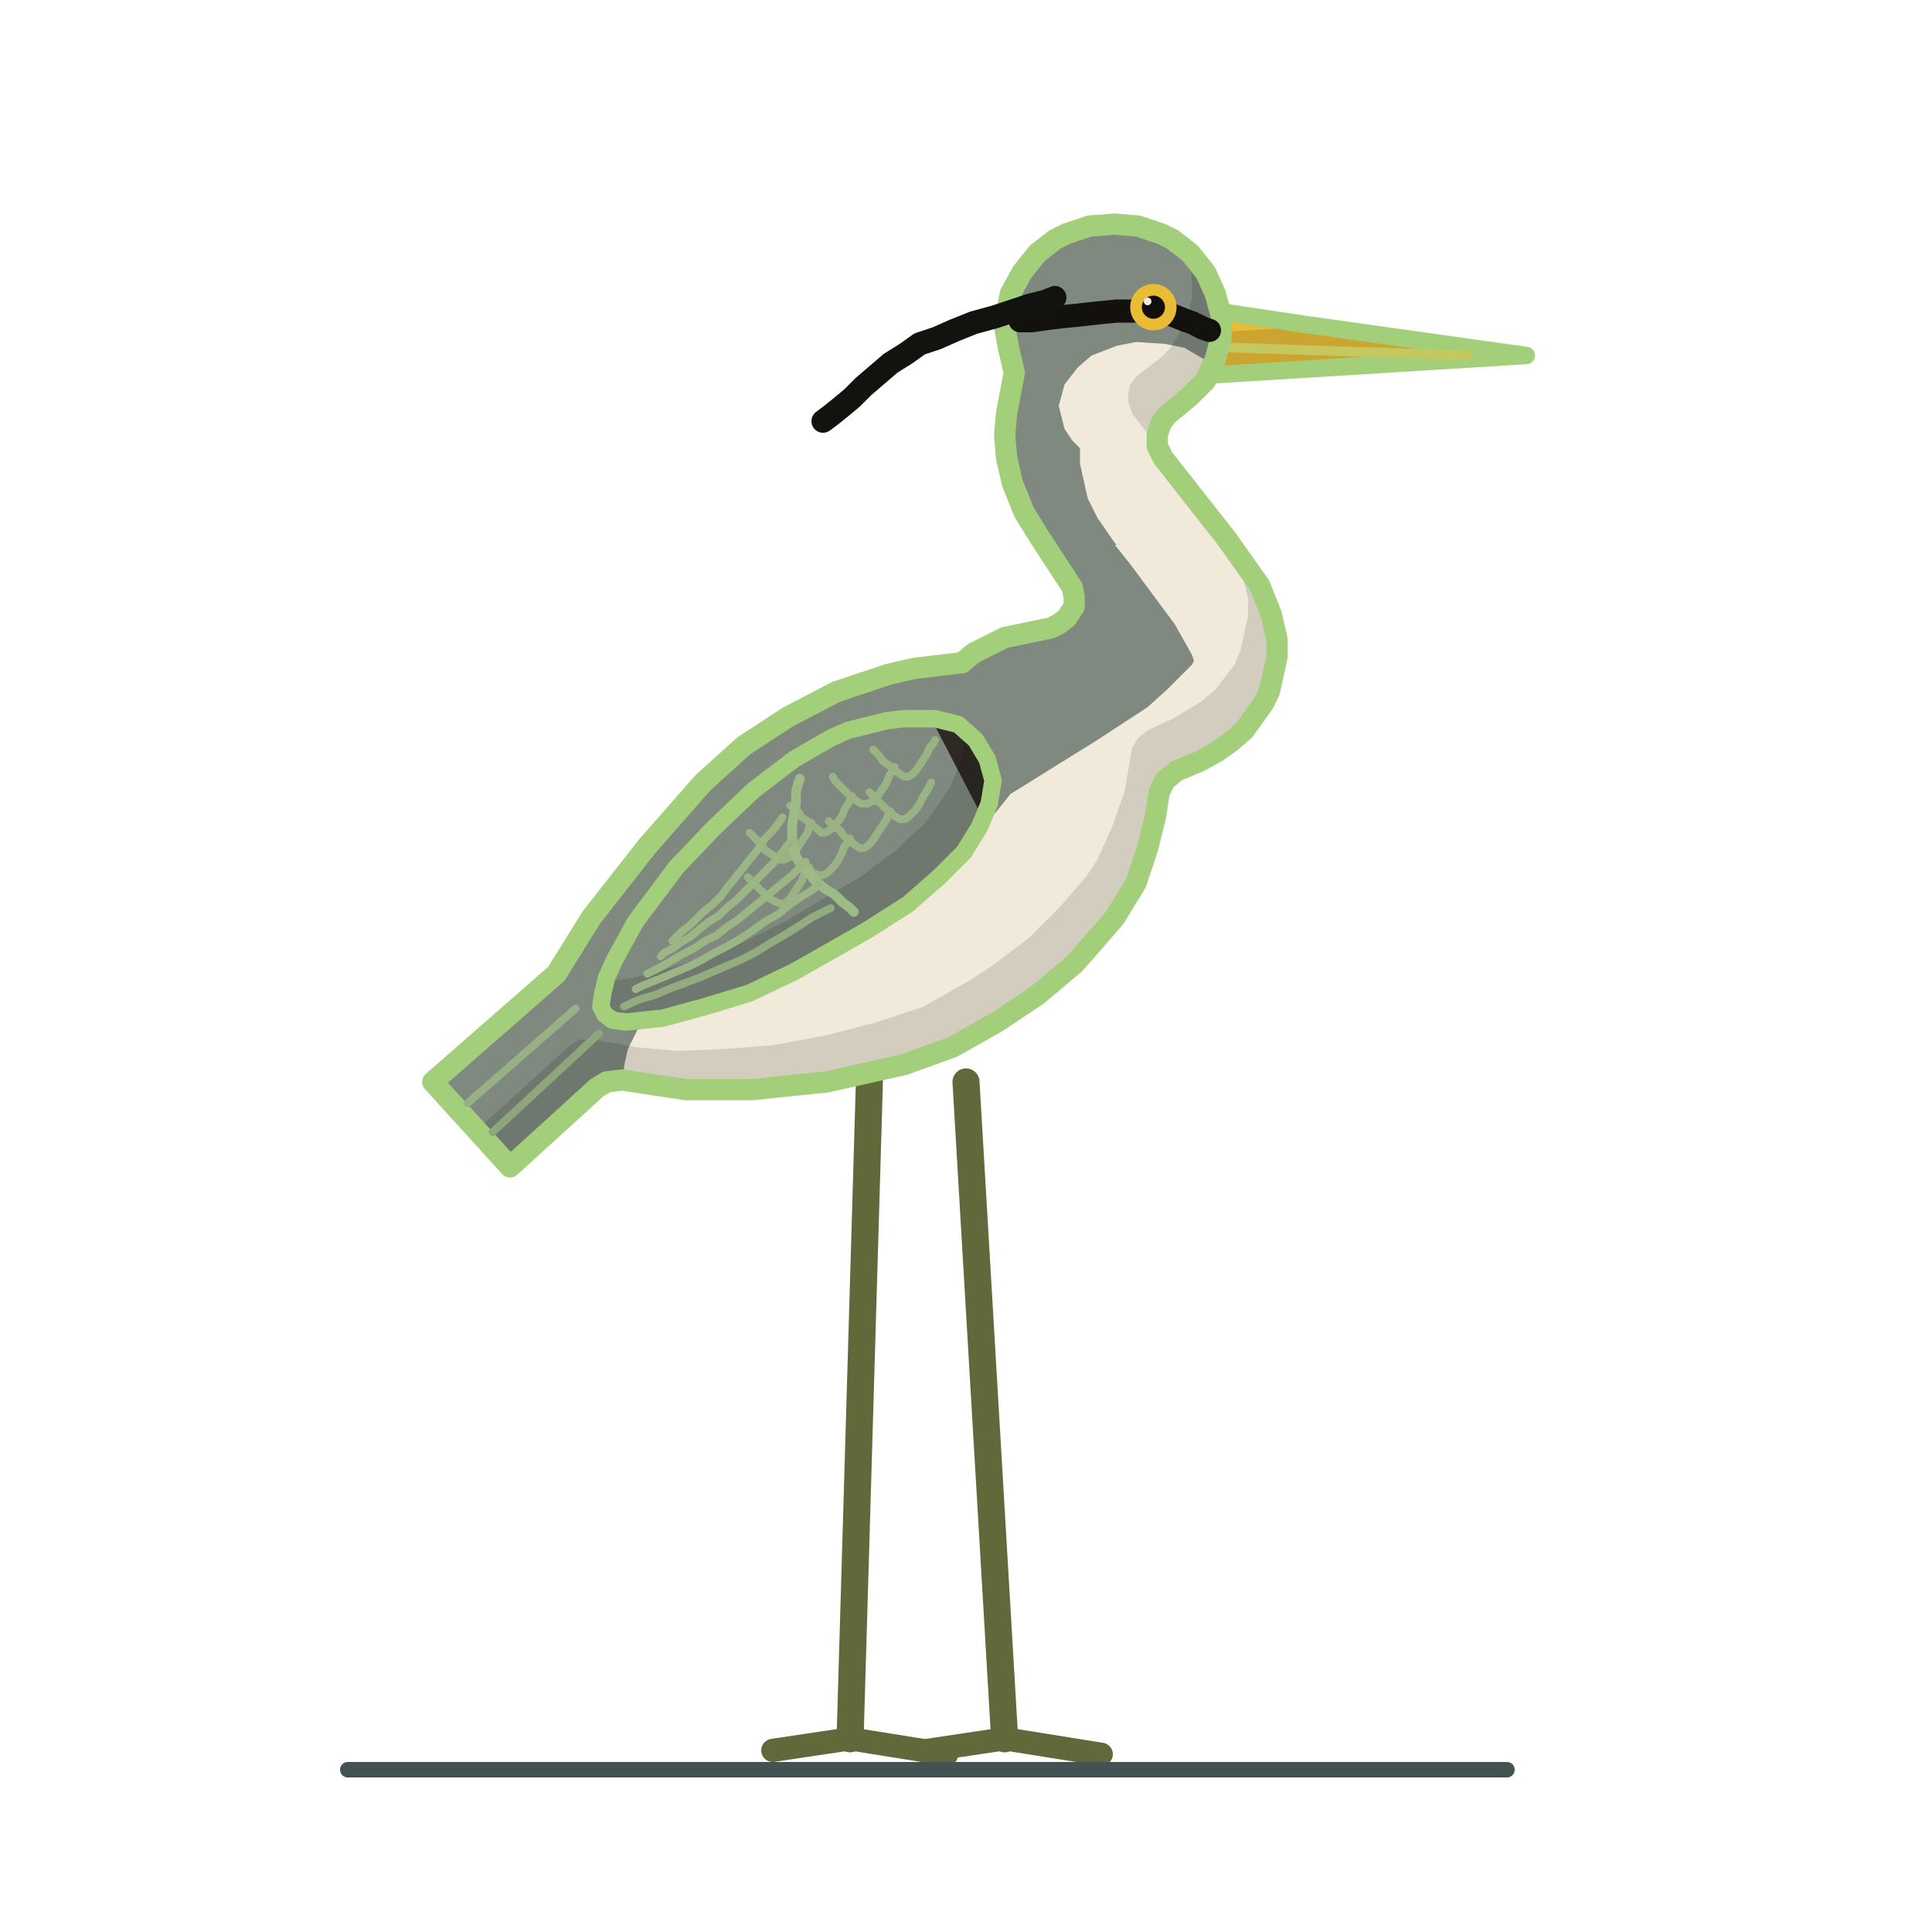
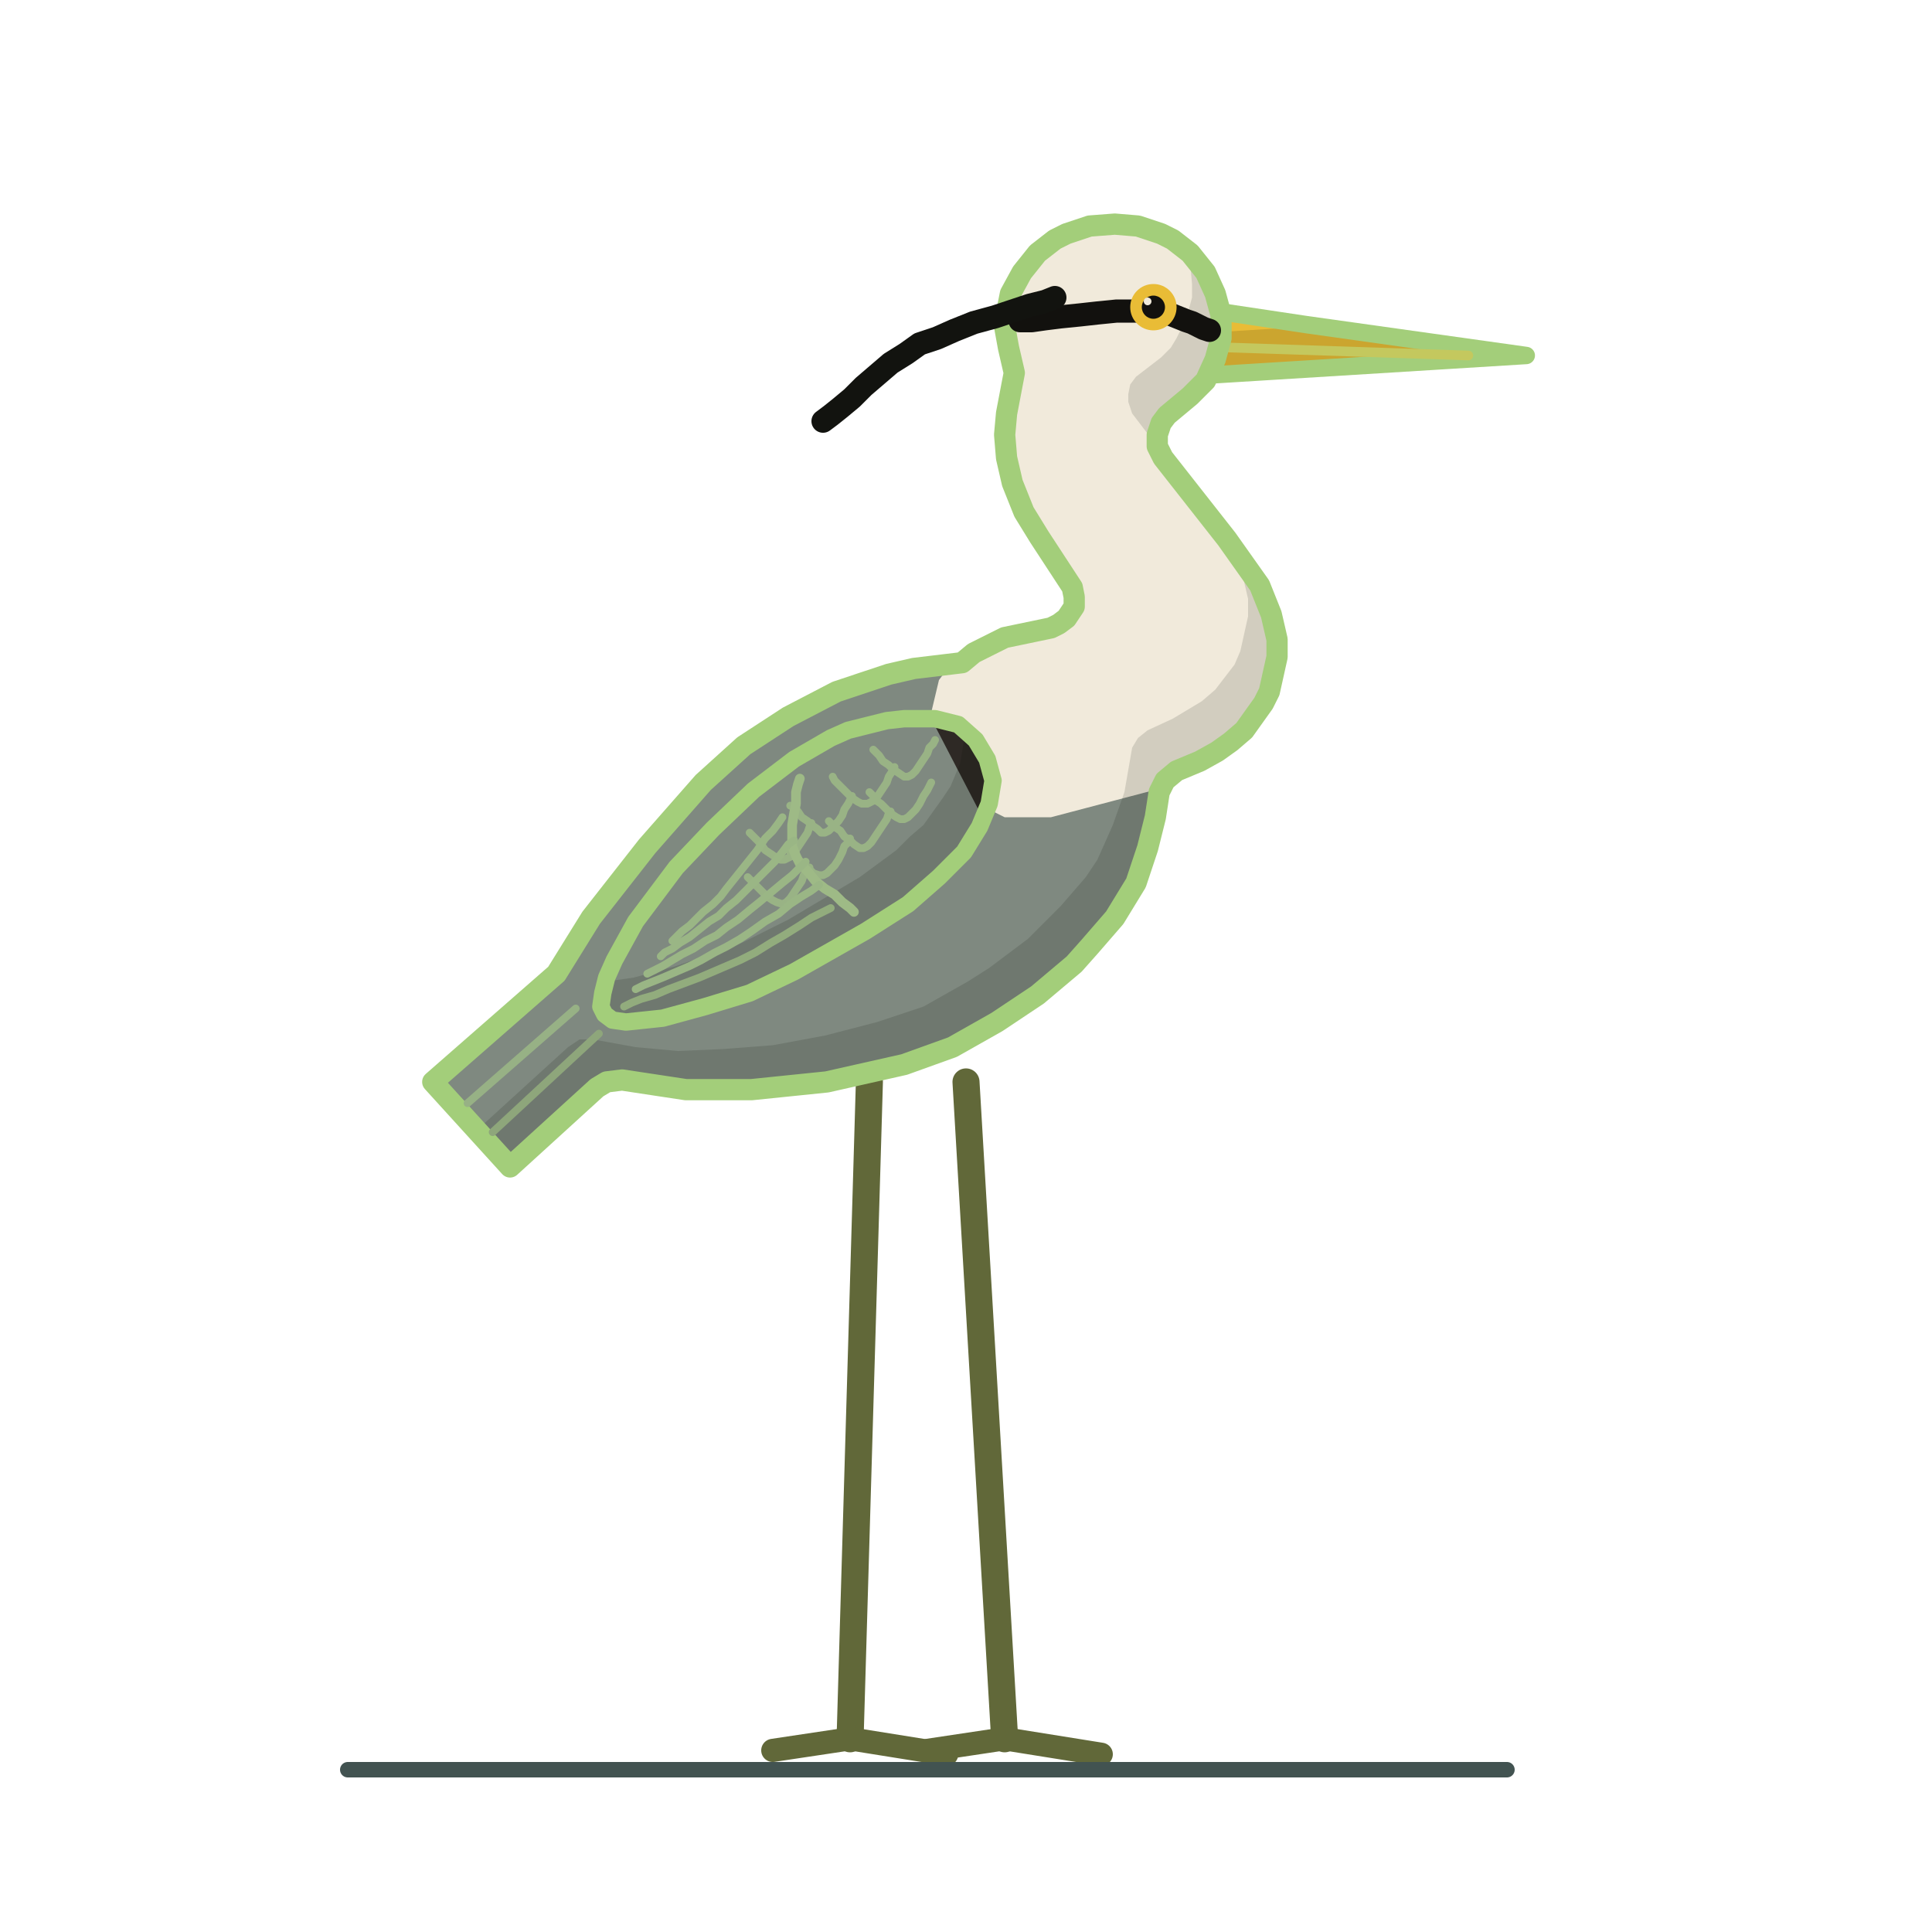
<svg xmlns="http://www.w3.org/2000/svg" width="100" height="100" viewBox="0 0 100 100">
  <g stroke-linecap="round" stroke-linejoin="round">
    <path d="M45,56 L44,90" fill="none" stroke="#616839" stroke-width="1.4" />
    <path d="M50,56 L52,90" fill="none" stroke="#616839" stroke-width="1.4" />
    <path d="M40,90.6 L44,90 L49,90.8" fill="none" stroke="#616839" stroke-width="1.2" />
    <path d="M48,90.6 L52,90 L57,90.8" fill="none" stroke="#616839" stroke-width="1.2" />
    <path d="M18,91.6 L78,91.6" fill="none" stroke="#425351" stroke-width="0.8" />
    <path d="M59.6,15.6 L67.6,16.8 L79,18.4 L59.6,19.6 Z" fill="#E9BC36" stroke="none" />
    <path d="M59.6,19.6 L59.6,17.4 L66.1,17 L68.1,16.8 L79,18.4 L74.8,18.6 Z" fill="#020A06" fill-opacity="0.13" stroke="none" />
    <path d="M59.6,15.6 L67.6,16.8 L79,18.4 L59.6,19.6 Z" fill="none" stroke="#A3CE7A" stroke-width="0.9" />
    <path d="M61,17.9 L76,18.4" fill="none" stroke="#C4C85E" stroke-width="0.5" />
    <path d="M22.4,56 L28.8,50.4 L30.6,47.5 L33.5,43.8 L36.4,40.5 L38.5,38.6 L40.8,37.1 L43.3,35.8 L46,34.9 L47.3,34.6 L49.8,34.3 L50.4,33.8 L52,33 L54.4,32.5 L54.8,32.3 L55.2,32 L55.6,31.4 L55.6,30.9 L55.5,30.4 L53.8,27.8 L53,26.5 L52.4,25 L52.1,23.7 L52,22.5 L52.1,21.4 L52.5,19.3 L52.2,18 L52,16.9 L52.1,16.2 L52.3,15.2 L52.9,14.1 L53.7,13.1 L54.6,12.4 L55.2,12.1 L56.4,11.7 L57.7,11.6 L58.9,11.7 L60.1,12.1 L60.7,12.4 L61.6,13.1 L62.4,14.1 L62.9,15.2 L63.2,16.3 L63.2,17.5 L62.9,18.6 L62.4,19.7 L61.6,20.5 L60.4,21.5 L60.1,21.9 L59.9,22.5 L59.9,23.1 L60.2,23.7 L63.5,27.9 L65.2,30.3 L65.8,31.8 L66.1,33.1 L66.1,34 L65.7,35.8 L65.4,36.4 L64.4,37.8 L63.7,38.4 L63,38.9 L62.1,39.4 L60.9,39.9 L60.3,40.4 L60,41 L59.8,42.3 L59.4,43.9 L58.8,45.7 L57.7,47.5 L56.4,49 L55.6,49.9 L53.7,51.5 L51.6,52.9 L49.3,54.2 L46.8,55.1 L42.8,56 L38.9,56.4 L35.5,56.4 L32.2,55.9 L31.4,56 L30.9,56.3 L26.4,60.4 Z" fill="#7F8980" stroke="none" />
    <path d="M35.4,52.4 L31.6,55.9 L30.9,56.3 L26.4,60.4 L22.4,56 L28.7,50.6 L29.2,49.9 L31.5,47.9 L31.7,48 L35.3,52.1 Z" fill="#7F8980" stroke="none" />
-     <path d="M62.5,18.7 L62.8,18.9 L62.1,20.1 L61.2,20.9 L60.4,21.5 L60.1,21.9 L59.9,22.5 L59.9,23.1 L60.2,23.7 L63.5,27.9 L65.2,30.3 L65.8,31.8 L66.1,33.1 L66.1,34 L65.7,35.8 L65.4,36.4 L64.4,37.8 L63.7,38.4 L63,38.9 L62.1,39.4 L60.9,39.9 L60.3,40.4 L60,41 L59.7,43.1 L59.1,44.8 L58.3,46.6 L57.2,48.2 L56.4,49.1 L54.7,50.7 L52.6,52.3 L50.5,53.6 L49.3,54.1 L46.9,55 L42.8,56 L38.9,56.4 L35.5,56.4 L32.3,55.9 L32.3,55.2 L32.5,54.3 L33,53.3 L33.6,52.4 L34.4,51.4 L35.4,50.4 L37.8,48.3 L40.8,46.4 L44.2,44.7 L47.8,43.2 L51.5,42.1 L52.3,41.1 L56.8,38.3 L59.4,36.6 L60.4,35.7 L61.7,34.4 L61.8,34.2 L61.7,33.9 L60.8,32.3 L58.5,29.2 L58.6,29.2 L58.5,29.2 L57.7,28.2 L57.8,28.2 L57.7,28.1 L56.8,26.8 L56.3,25.8 L56.1,24.9 L55.9,24 L55.9,23.2 L55.5,22.8 L55.1,22.2 L54.8,21 L55.1,19.9 L55.8,19 L56.5,18.4 L57.8,17.9 L58.8,17.7 L60.3,17.8 L61.3,18 Z" fill="#F1EADB" stroke="none" />
+     <path d="M62.5,18.7 L62.8,18.9 L62.1,20.1 L61.2,20.9 L60.4,21.5 L60.1,21.9 L59.9,22.5 L59.9,23.1 L60.2,23.7 L63.5,27.9 L65.2,30.3 L65.8,31.8 L66.1,33.1 L66.1,34 L65.7,35.8 L65.4,36.4 L64.4,37.8 L63.7,38.4 L63,38.9 L62.1,39.4 L60.9,39.9 L60.3,40.4 L60,41 L59.7,43.1 L59.1,44.8 L58.3,46.6 L57.2,48.2 L56.4,49.1 L54.7,50.7 L52.6,52.3 L50.5,53.6 L49.3,54.1 L46.9,55 L42.8,56 L38.9,56.4 L35.5,56.4 L32.3,55.9 L32.3,55.2 L32.5,54.3 L33,53.3 L33.6,52.4 L34.4,51.4 L35.4,50.4 L37.8,48.3 L40.8,46.4 L44.2,44.7 L47.8,43.2 L51.5,42.1 L52.3,41.1 L56.8,38.3 L59.4,36.6 L60.4,35.7 L61.7,34.4 L61.8,34.2 L61.7,33.9 L60.8,32.3 L58.5,29.2 L58.6,29.2 L58.5,29.2 L57.7,28.2 L57.8,28.2 L57.7,28.1 L56.8,26.8 L56.3,25.8 L56.1,24.9 L55.9,24 L55.9,23.2 L55.5,22.8 L55.1,22.2 L54.8,21 L55.1,19.9 L55.8,19 L56.5,18.4 L57.8,17.9 L58.8,17.7 L60.3,17.8 L61.3,18 Z" fill="#7F8980" stroke="none" />
+     <path d="M55.8,31.7 L55.6,31.4 L55.6,30.9 L55.5,30.3 L53.2,26.9 L52.4,25 L52.1,23.7 L52,22.5 L52.1,21.4 L52.5,19.4 L52.5,18.9 L52.3,18.4 L53,16.8 L54.1,15.4 L55.6,14.7 L57.3,14.7 L59,15.4 L60.1,16.8 L60.5,18.6 L60.4,19.6 L60,21.4 L59.8,22.6 L59.9,23.2 L60.8,24.5 L63.5,27.9 L65.2,30.3 L65.8,31.8 L66.1,33.1 L66.1,34 L65.7,35.8 L65.4,36.4 L64.4,37.8 L63.7,38.4 L62.9,38.9 L60.7,40 L60.4,40.3 L60.1,40.8 L54.4,42.3 L52,42.3 L50,41.3 L48.7,39.6 L48.1,37.3 L48.6,35.2 L49.2,34.4 L49.9,34.2 L50.4,33.8 L52,33 L54.6,32.5 L55.1,32.2 L55.4,31.8 Z" fill="#F1EADB" stroke="none" />
+     <path d="M52.4,20.1 L52.5,19.3 L52.1,17.4 L52.1,16.3 L52.2,15.7 L52.4,15.1 L52.9,14.1 L53.3,13.5 L54.2,12.7 L55.3,12.1 L56.4,11.7 L57.1,11.6 L58.3,11.6 L59.5,11.9 L60.6,12.4 L61.6,13.1 L62.4,14 L62.9,15.1 L63.2,16.2 L63.2,16.9 L63.1,18.1 L62.7,19.1 L62.4,19.7 L61.6,20.6 L60.3,21.6 L60,22 L59.9,22.4 L58.3,22.8 L57,22.8 L56.2,22.7 L55,22.2 L54.3,21.9 L53.2,21.1 Z" fill="#F1EADB" stroke="none" />
    <path d="M22.5,56 L22.6,55.8 L24.9,58.3 L29.4,54.2 L30,53.8 L30.7,53.8 L32.9,54.2 L35.1,54.4 L37.4,54.3 L40,54.1 L42.7,53.6 L45.4,52.9 L47.8,52.1 L50.1,50.8 L51.2,50.1 L53.2,48.6 L54.9,46.9 L56.2,45.4 L56.8,44.5 L57.6,42.7 L58.2,41 L58.6,38.7 L58.9,38.2 L59.4,37.8 L60.7,37.2 L62.2,36.3 L62.9,35.7 L63.9,34.4 L64.2,33.7 L64.6,31.9 L64.6,31 L64.3,29.7 L63.8,28.5 L63.1,27.4 L64.4,29.1 L65.3,30.6 L65.8,31.8 L66.1,33.1 L66.1,34 L65.7,35.8 L65.4,36.5 L64.4,37.8 L63.7,38.4 L62.2,39.3 L60.9,39.9 L60.4,40.3 L60.1,40.8 L59.7,43.1 L59.1,44.8 L58.3,46.6 L57.7,47.5 L56.4,49 L54.7,50.7 L52.7,52.2 L51.6,52.9 L49.3,54.2 L46.9,55 L44.2,55.7 L41.5,56.2 L38.9,56.4 L36.6,56.5 L34.4,56.3 L32.2,55.9 L31.5,55.9 L30.9,56.3 L26.4,60.4 Z" fill="#020A06" fill-opacity="0.13" stroke="none" />
    <path d="M59.9,23.1 L58.6,21.4 L58.4,20.8 L58.4,20.4 L58.5,19.9 L58.8,19.5 L60.1,18.5 L60.6,18 L60.9,17.5 L61.4,16.5 L61.7,15.4 L61.7,14.7 L61.6,13.6 L61.4,13 L62.4,14 L62.9,15.1 L63.2,16.3 L63.2,17.5 L62.9,18.6 L62.4,19.7 L61.6,20.5 L60.4,21.5 L60.1,21.9 L59.9,22.5 Z" fill="#020A06" fill-opacity="0.13" stroke="none" />
    <path d="M22.4,56 L28.8,50.4 L30.6,47.5 L33.5,43.8 L36.4,40.5 L38.5,38.6 L40.8,37.1 L43.3,35.8 L46,34.9 L47.3,34.6 L49.8,34.3 L50.4,33.8 L52,33 L54.4,32.5 L54.8,32.3 L55.2,32 L55.6,31.4 L55.6,30.9 L55.5,30.4 L53.8,27.8 L53,26.5 L52.4,25 L52.1,23.7 L52,22.5 L52.1,21.4 L52.5,19.3 L52.2,18 L52,16.9 L52.1,16.2 L52.3,15.2 L52.9,14.1 L53.7,13.1 L54.6,12.4 L55.2,12.1 L56.4,11.7 L57.7,11.6 L58.9,11.7 L60.1,12.1 L60.7,12.4 L61.6,13.1 L62.4,14.1 L62.9,15.2 L63.2,16.3 L63.2,17.5 L62.9,18.6 L62.4,19.7 L61.6,20.5 L60.4,21.5 L60.1,21.9 L59.9,22.5 L59.9,23.1 L60.2,23.7 L63.5,27.9 L65.2,30.3 L65.8,31.8 L66.1,33.1 L66.1,34 L65.7,35.8 L65.4,36.4 L64.4,37.8 L63.7,38.4 L63,38.9 L62.1,39.4 L60.9,39.9 L60.3,40.4 L60,41 L59.8,42.3 L59.4,43.9 L58.8,45.7 L57.7,47.5 L56.4,49 L55.6,49.9 L53.7,51.5 L51.6,52.9 L49.3,54.2 L46.8,55.1 L42.8,56 L38.9,56.4 L35.5,56.4 L32.2,55.9 L31.4,56 L30.9,56.3 L26.4,60.4 Z" fill="none" stroke="#A3CE7A" stroke-width="1.1" />
    <path d="M31,53.5 L25.5,58.6" fill="none" stroke="#8EA67B" stroke-width="0.4" />
    <path d="M29.8,52.2 L24.2,57.1" fill="none" stroke="#97B185" stroke-width="0.4" />
    <path d="M48.4,37.2 L49.6,37.5 L50.5,38.3 L51.1,39.3 L51.4,40.4 L51.2,41.6 L50.7,42.8 L49.9,44.1 L48.6,45.4 L47,46.8 L44.8,48.2 L41.1,50.3 L38.8,51.4 L36.5,52.1 L34.3,52.7 L32.4,52.9 L31.7,52.8 L31.3,52.5 L31.1,52.1 L31.2,51.4 L31.4,50.6 L31.8,49.7 L32.9,47.7 L35,44.9 L36.9,42.9 L39,40.9 L41.1,39.3 L43,38.2 L43.9,37.8 L45.9,37.3 L46.8,37.2 Z" fill="#7F8980" stroke="none" />
    <path d="M50.9,42.4 L48.2,37.2 L49,37.3 L49.6,37.5 L50.1,37.8 L50.8,38.8 L51.3,39.9 L51.4,40.4 L51.2,41.6 Z" fill="#2E2925" stroke="none" />
    <path d="M31.2,51.4 L31.4,50.8 L32.8,50.6 L35,50 L38.4,48.8 L40.8,47.6 L44.5,45.4 L46.4,44 L47.1,43.3 L47.8,42.7 L48.8,41.3 L49.2,40.7 L49.7,39.5 L49.9,38.3 L49.7,37.6 L50.5,38.3 L50.8,38.8 L51.3,39.9 L51.4,40.4 L51.2,41.6 L50.7,42.8 L49.9,44.1 L48.6,45.4 L47.9,46.1 L46,47.5 L42.3,49.7 L39.9,50.9 L37.7,51.8 L35.4,52.5 L33.3,52.9 L32.4,52.9 L31.7,52.8 L31.3,52.5 L31.1,52.1 Z" fill="#020A06" fill-opacity="0.13" stroke="none" />
    <path d="M48.4,37.2 L49.6,37.5 L50.5,38.3 L51.1,39.3 L51.4,40.4 L51.2,41.6 L50.7,42.8 L49.9,44.1 L48.6,45.4 L47,46.8 L44.8,48.2 L41.1,50.3 L38.8,51.4 L36.5,52.1 L34.3,52.7 L32.4,52.9 L31.7,52.8 L31.3,52.5 L31.1,52.1 L31.2,51.4 L31.4,50.6 L31.8,49.7 L32.9,47.7 L35,44.9 L36.9,42.9 L39,40.9 L41.1,39.3 L43,38.2 L43.9,37.8 L45.9,37.3 L46.8,37.2 Z" fill="none" stroke="#A3CE7A" stroke-width="0.9" />
    <path d="M48.4,38.3 L48.3,38.5 L48.1,38.7 L48,39 L47.8,39.3 L47.6,39.6 L47.4,39.9 L47.2,40.1 L47,40.2 L46.8,40.2 L46.5,40 L46.2,39.8 L46,39.6 L45.7,39.4 L45.5,39.1 L45.3,38.9 L45.2,38.8" fill="none" stroke="#99B385" stroke-width="0.4" />
    <path d="M46.3,39.7 L46.2,39.9 L46,40.2 L45.9,40.5 L45.7,40.8 L45.5,41.1 L45.3,41.4 L45.1,41.5 L44.9,41.6 L44.6,41.6 L44.4,41.5 L44.1,41.3 L43.9,41.1 L43.6,40.8 L43.4,40.6 L43.2,40.4 L43.1,40.2" fill="none" stroke="#99B385" stroke-width="0.4" />
    <path d="M44.1,41.2 L44,41.4 L43.9,41.6 L43.7,41.9 L43.6,42.2 L43.4,42.5 L43.1,42.8 L42.9,43 L42.7,43.1 L42.5,43.1 L42.3,42.9 L42,42.7 L41.8,42.5 L41.5,42.3 L41.3,42 L41.1,41.8 L40.9,41.7" fill="none" stroke="#99B385" stroke-width="0.4" />
    <path d="M42,42.6 L41.9,42.8 L41.8,43.1 L41.6,43.4 L41.4,43.7 L41.2,44 L41,44.3 L40.8,44.4 L40.6,44.5 L40.4,44.5 L40.2,44.4 L39.9,44.2 L39.6,44 L39.4,43.7 L39.2,43.5 L39,43.3 L38.8,43.1" fill="none" stroke="#99B385" stroke-width="0.4" />
    <path d="M48.2,40.5 L48.1,40.7 L48,40.9 L47.8,41.2 L47.6,41.6 L47.4,41.9 L47.2,42.1 L47,42.3 L46.8,42.4 L46.6,42.4 L46.4,42.3 L46.1,42.1 L45.8,41.8 L45.6,41.6 L45.3,41.4 L45.2,41.2 L45,41" fill="none" stroke="#99B385" stroke-width="0.4" />
    <path d="M46.1,42 L46,42.1 L45.9,42.4 L45.7,42.7 L45.5,43 L45.3,43.3 L45.1,43.6 L44.9,43.8 L44.7,43.9 L44.5,43.9 L44.2,43.7 L44,43.5 L43.7,43.3 L43.5,43 L43.2,42.8 L43,42.6 L42.9,42.5" fill="none" stroke="#99B385" stroke-width="0.4" />
    <path d="M44,43.4 L43.9,43.6 L43.7,43.8 L43.6,44.1 L43.4,44.5 L43.2,44.8 L43,45 L42.8,45.2 L42.6,45.3 L42.4,45.3 L42.1,45.2 L41.9,45 L41.6,44.7 L41.3,44.5 L41.1,44.3 L40.9,44.1 L40.8,43.9" fill="none" stroke="#99B385" stroke-width="0.4" />
    <path d="M41.9,44.9 L41.8,45 L41.6,45.3 L41.5,45.6 L41.3,45.9 L41.1,46.2 L40.9,46.5 L40.7,46.7 L40.5,46.8 L40.2,46.7 L40,46.6 L39.7,46.4 L39.5,46.2 L39.2,45.9 L39,45.7 L38.8,45.5 L38.7,45.4" fill="none" stroke="#99B385" stroke-width="0.4" />
    <path d="M41.4,40.3 L41.3,40.6 L41.2,41 L41.2,41.6 L41.1,42.1 L41,42.7 L41,43.3 L41,43.8 L41.2,44.3 L41.4,44.7 L41.8,45.1 L42.2,45.6 L42.7,46 L43.2,46.3 L43.6,46.7 L44,47 L44.2,47.2" fill="none" stroke="#9EBA86" stroke-width="0.5" />
    <path d="M43,47 L42.6,47.2 L42,47.5 L41.4,47.9 L40.6,48.4 L39.9,48.8 L39.1,49.3 L38.3,49.7 L37.6,50 L36.9,50.3 L36.2,50.6 L35.4,50.9 L34.6,51.2 L33.9,51.5 L33.2,51.7 L32.7,51.9 L32.3,52.1" fill="none" stroke="#92AC7D" stroke-width="0.4" />
    <path d="M42.4,45.8 L42,46.1 L41.5,46.4 L40.9,46.8 L40.3,47.3 L39.6,47.7 L38.9,48.2 L38.3,48.6 L37.6,49 L37,49.3 L36.3,49.7 L35.7,50 L35,50.3 L34.3,50.6 L33.8,50.8 L33.3,51 L32.9,51.2" fill="none" stroke="#9AB685" stroke-width="0.4" />
    <path d="M41.7,44.6 L41.4,44.9 L41,45.3 L40.5,45.7 L39.9,46.2 L39.3,46.7 L38.8,47.1 L38.2,47.6 L37.6,48 L37.1,48.4 L36.5,48.7 L35.9,49.1 L35.3,49.4 L34.8,49.7 L34.3,50 L33.9,50.2 L33.5,50.4" fill="none" stroke="#9AB685" stroke-width="0.4" />
    <path d="M41.1,43.5 L40.8,43.7 L40.5,44.1 L40.1,44.6 L39.6,45.1 L39.1,45.6 L38.6,46.1 L38.1,46.6 L37.6,47 L37.2,47.4 L36.7,47.7 L36.2,48.1 L35.7,48.5 L35.2,48.8 L34.8,49.1 L34.4,49.3 L34.2,49.5" fill="none" stroke="#9AB685" stroke-width="0.4" />
    <path d="M40.5,42.3 L40.3,42.6 L40,43 L39.6,43.4 L39.2,44 L38.8,44.5 L38.4,45 L38,45.5 L37.6,46 L37.3,46.4 L36.9,46.8 L36.4,47.2 L36,47.6 L35.7,47.9 L35.3,48.2 L35,48.5 L34.8,48.7" fill="none" stroke="#9AB685" stroke-width="0.4" />
    <path d="M52.8,16.6 L53.4,16.6 L54.1,16.5 L54.9,16.4 L55.9,16.3 L56.8,16.2 L57.8,16.1 L58.6,16.1 L59.3,16.1 L59.9,16.1 L60.4,16.2 L60.9,16.4 L61.4,16.6 L61.7,16.7 L62.1,16.9 L62.3,17 L62.6,17.1" fill="none" stroke="#12110E" stroke-width="1.2" />
    <circle cx="59.7" cy="15.9" r="1.2" fill="#E9BC36" />
    <circle cx="59.7" cy="15.9" r="0.6" fill="#12100E" />
    <circle cx="59.4" cy="15.6" r="0.2" fill="#F1EADB" />
    <path d="M54.6,15.4 L54.1,15.6 L53.3,15.8 L52.4,16.1 L51.5,16.4 L50.4,16.7 L49.4,17.1 L48.5,17.5 L47.6,17.8 L46.9,18.3 L46.1,18.8 L45.4,19.4 L44.7,20 L44.1,20.6 L43.5,21.1 L43,21.5 L42.6,21.8" fill="none" stroke="#12130F" stroke-width="1.2" />
  </g>
</svg>
